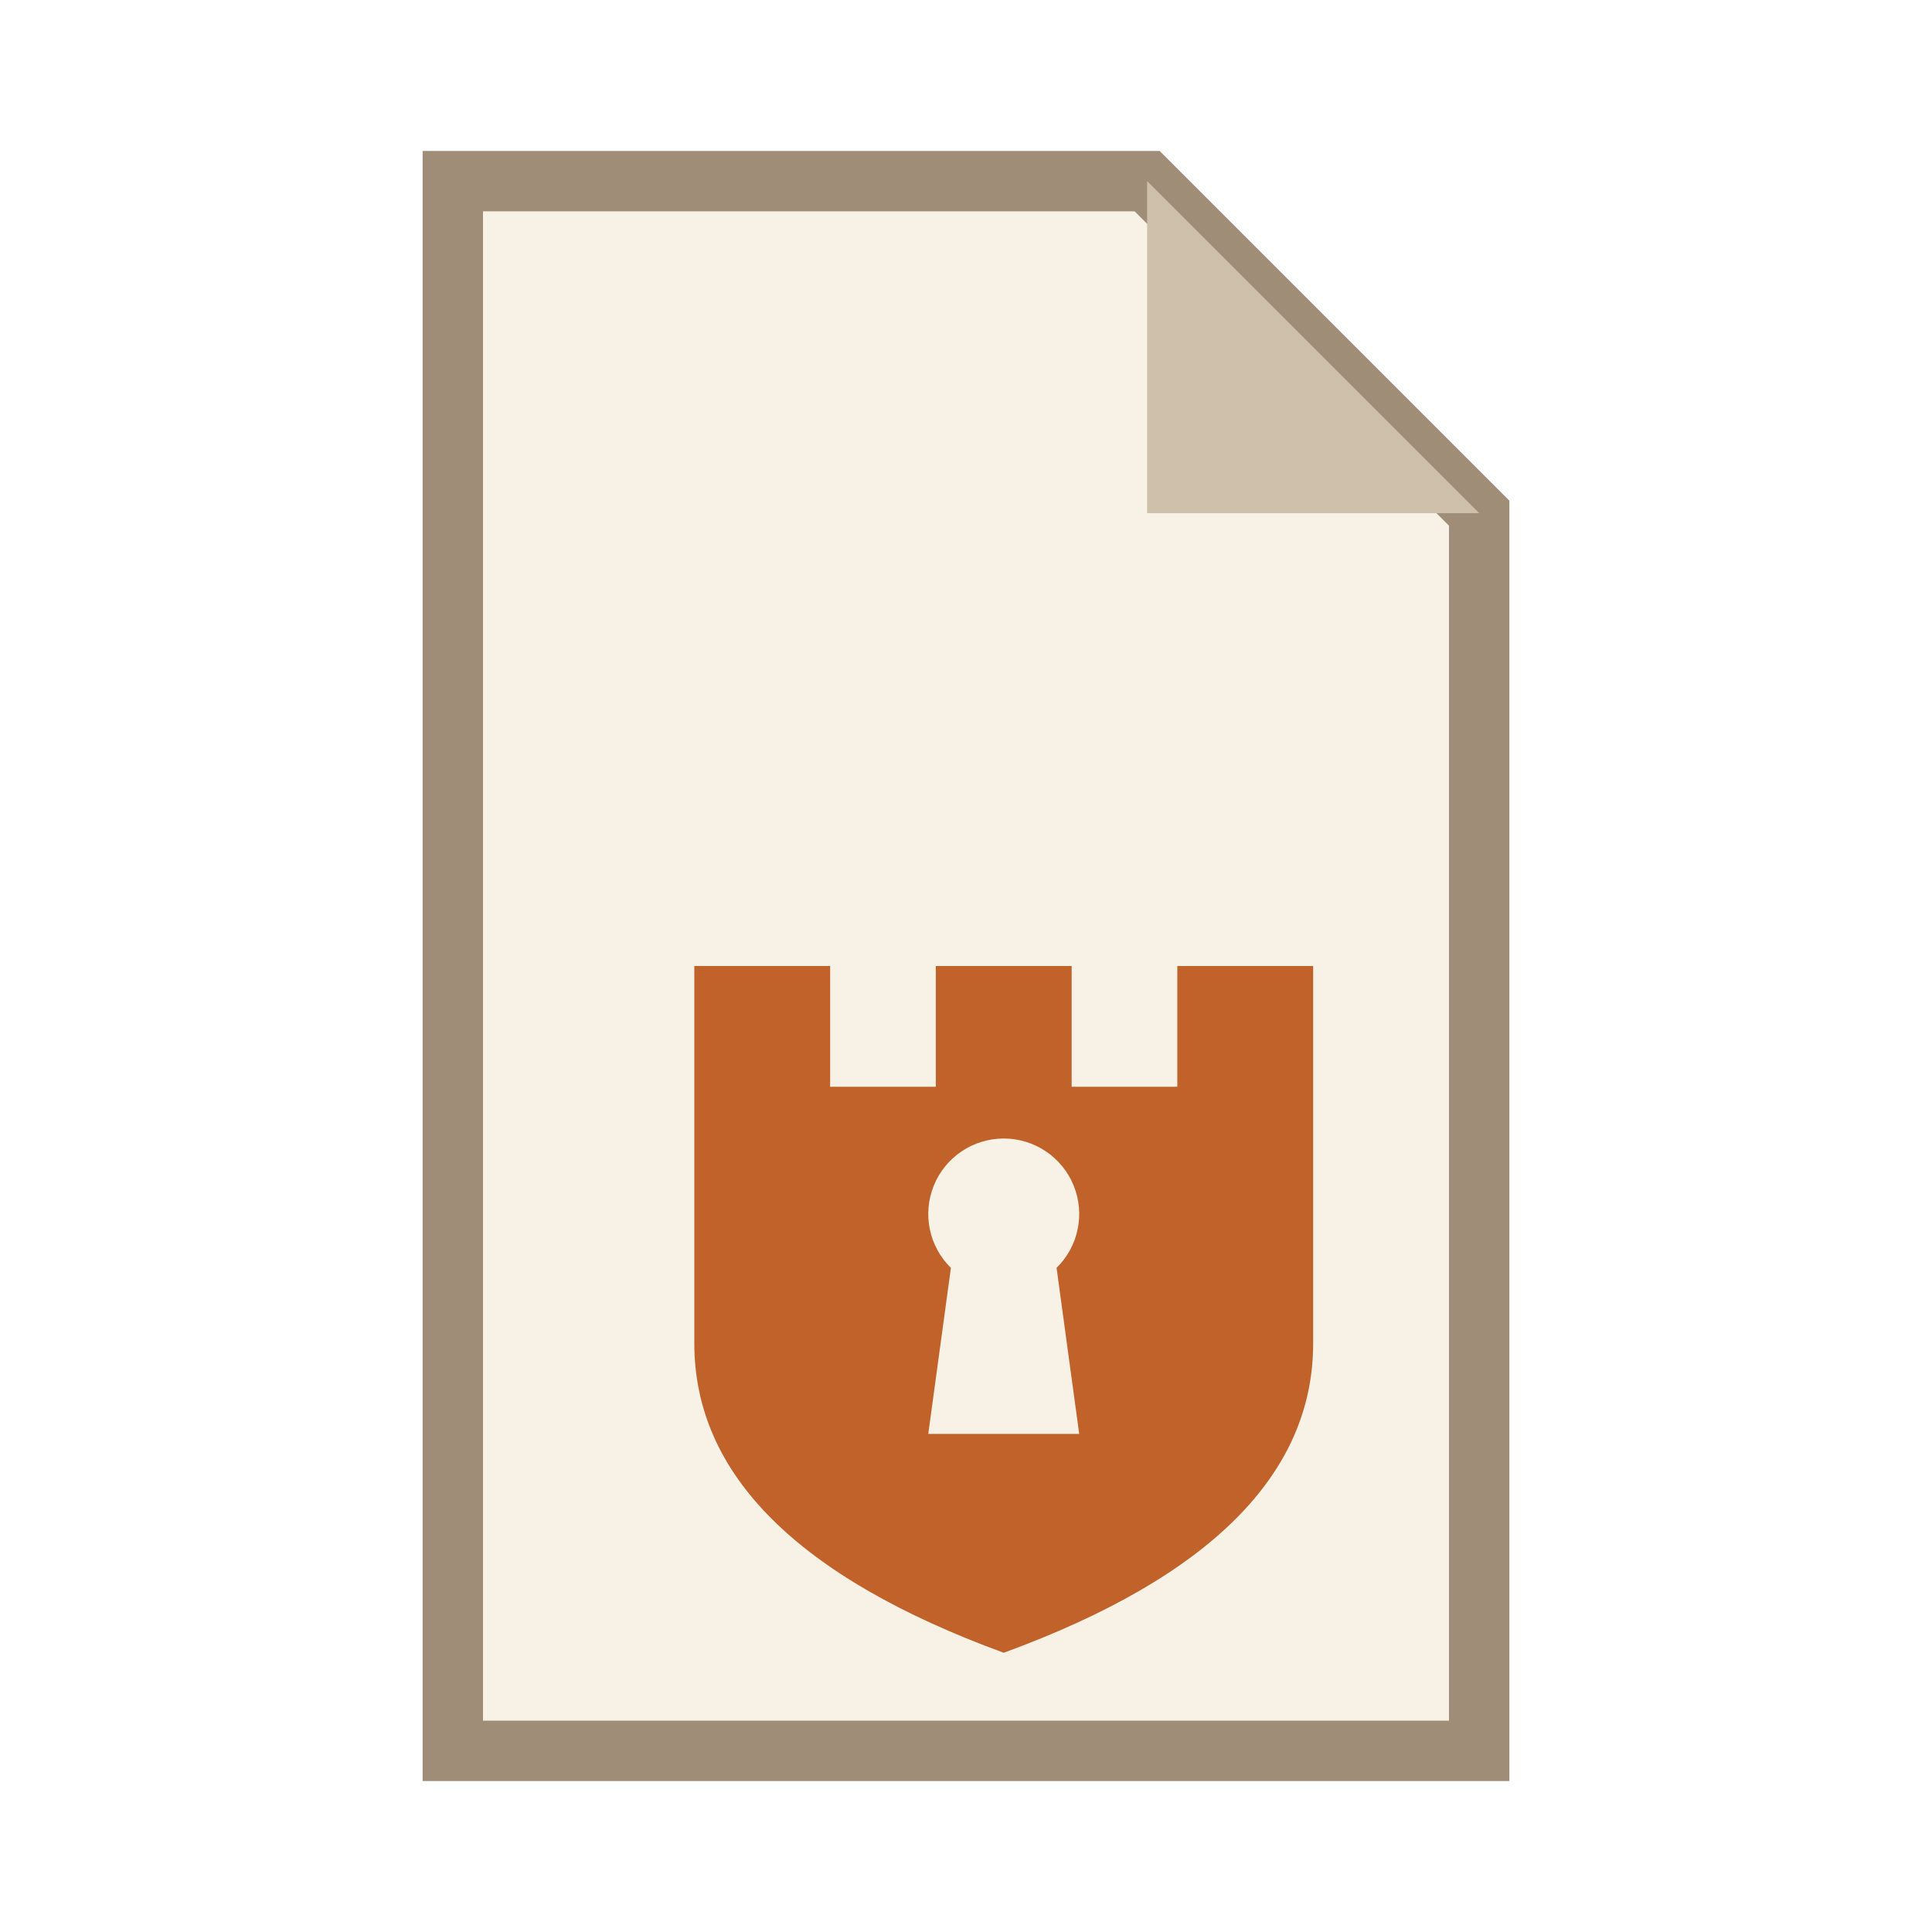
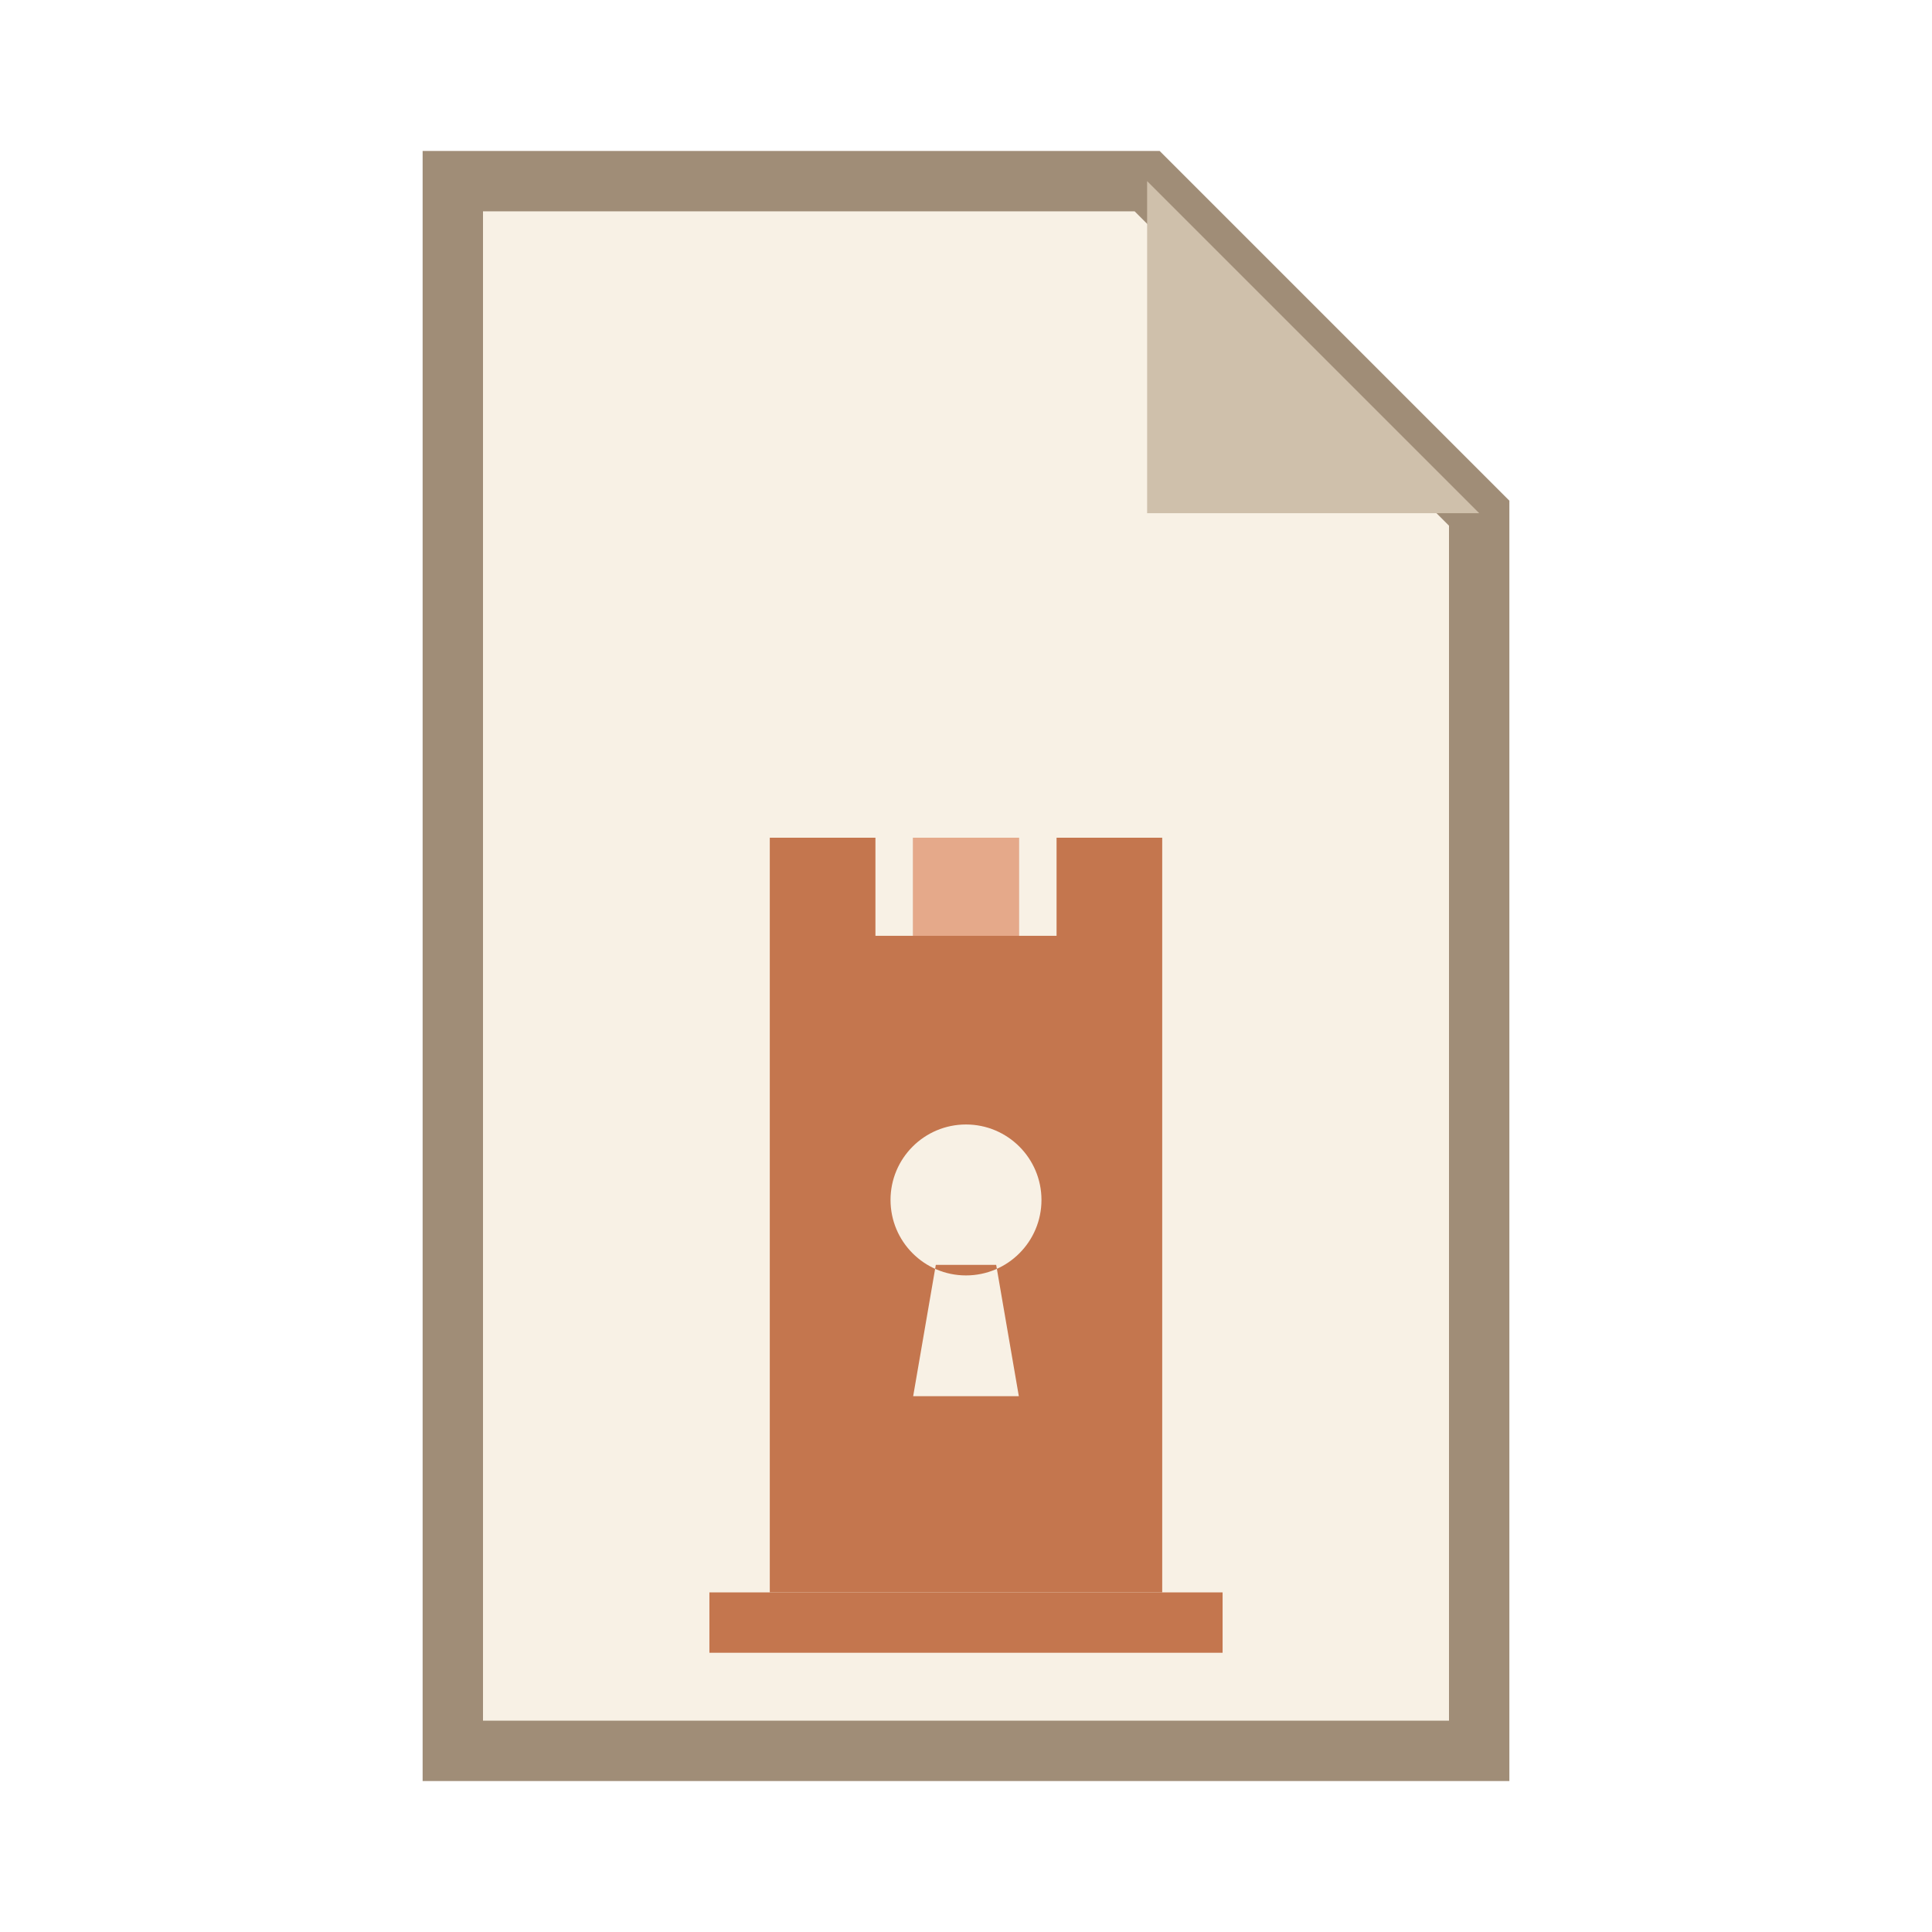
<svg xmlns="http://www.w3.org/2000/svg" viewBox="0 0 256 256">
  <path d="M72 24 H152 L196 68 V232 H60 V24 Z" fill="#F8F1E5" stroke="#A08D77" stroke-width="8" />
  <path d="M152 24 L196 68 H152 Z" fill="#CFC0AB" />
-   <path fill="#C2622B" fill-rule="evenodd" d="M92 128 H110 V144 H124 V128 H142 V144 H156 V128 H174 V178 Q174 204 133 219 Q92 204 92 178 Z M126 168 A10 10 0 1 1 140 168 L143 190 L123 190 Z" />
+   <g transform="translate(128,165) scale(2) translate(-54,-53)">
+     <path fill="#C4764E" fill-rule="evenodd" d="M41,26 L48,26 L48,32.5 L50.5,32.5 L50.5,26 L57.5,26 L57.5,32.5 L60,32.5 L60,26 L67,26 L67,76 L41,76 Z M49,50 a5,5 0 1 0 10,0 a5,5 0 1 0 -10,0 Z M52,54.3 L56,54.3 L57.5,63 L50.5,63 Z" />
+     <path fill="#C4764E" d="M37,76 L71,76 L71,80 L37,80 Z" />
+     <path fill="#E5A98A" d="M50.5,26 L57.5,26 L57.5,32.5 L50.5,32.5 Z" />
+   </g>
</svg>
